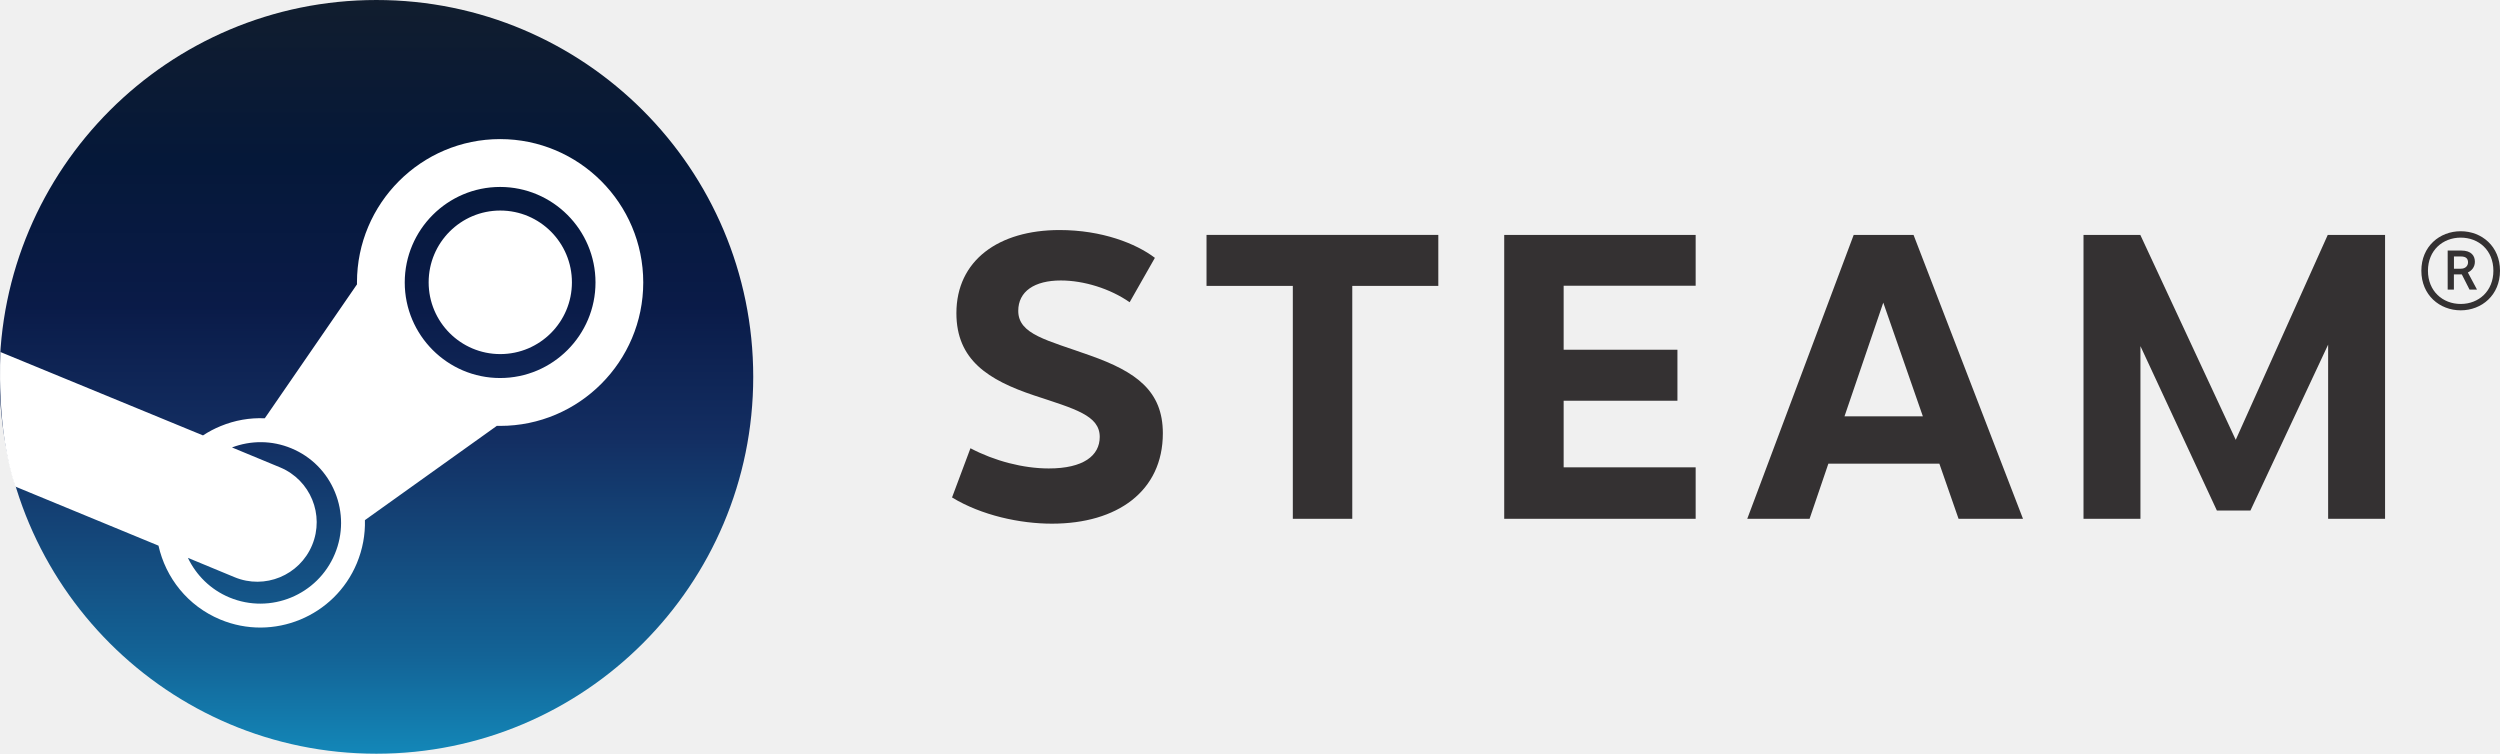
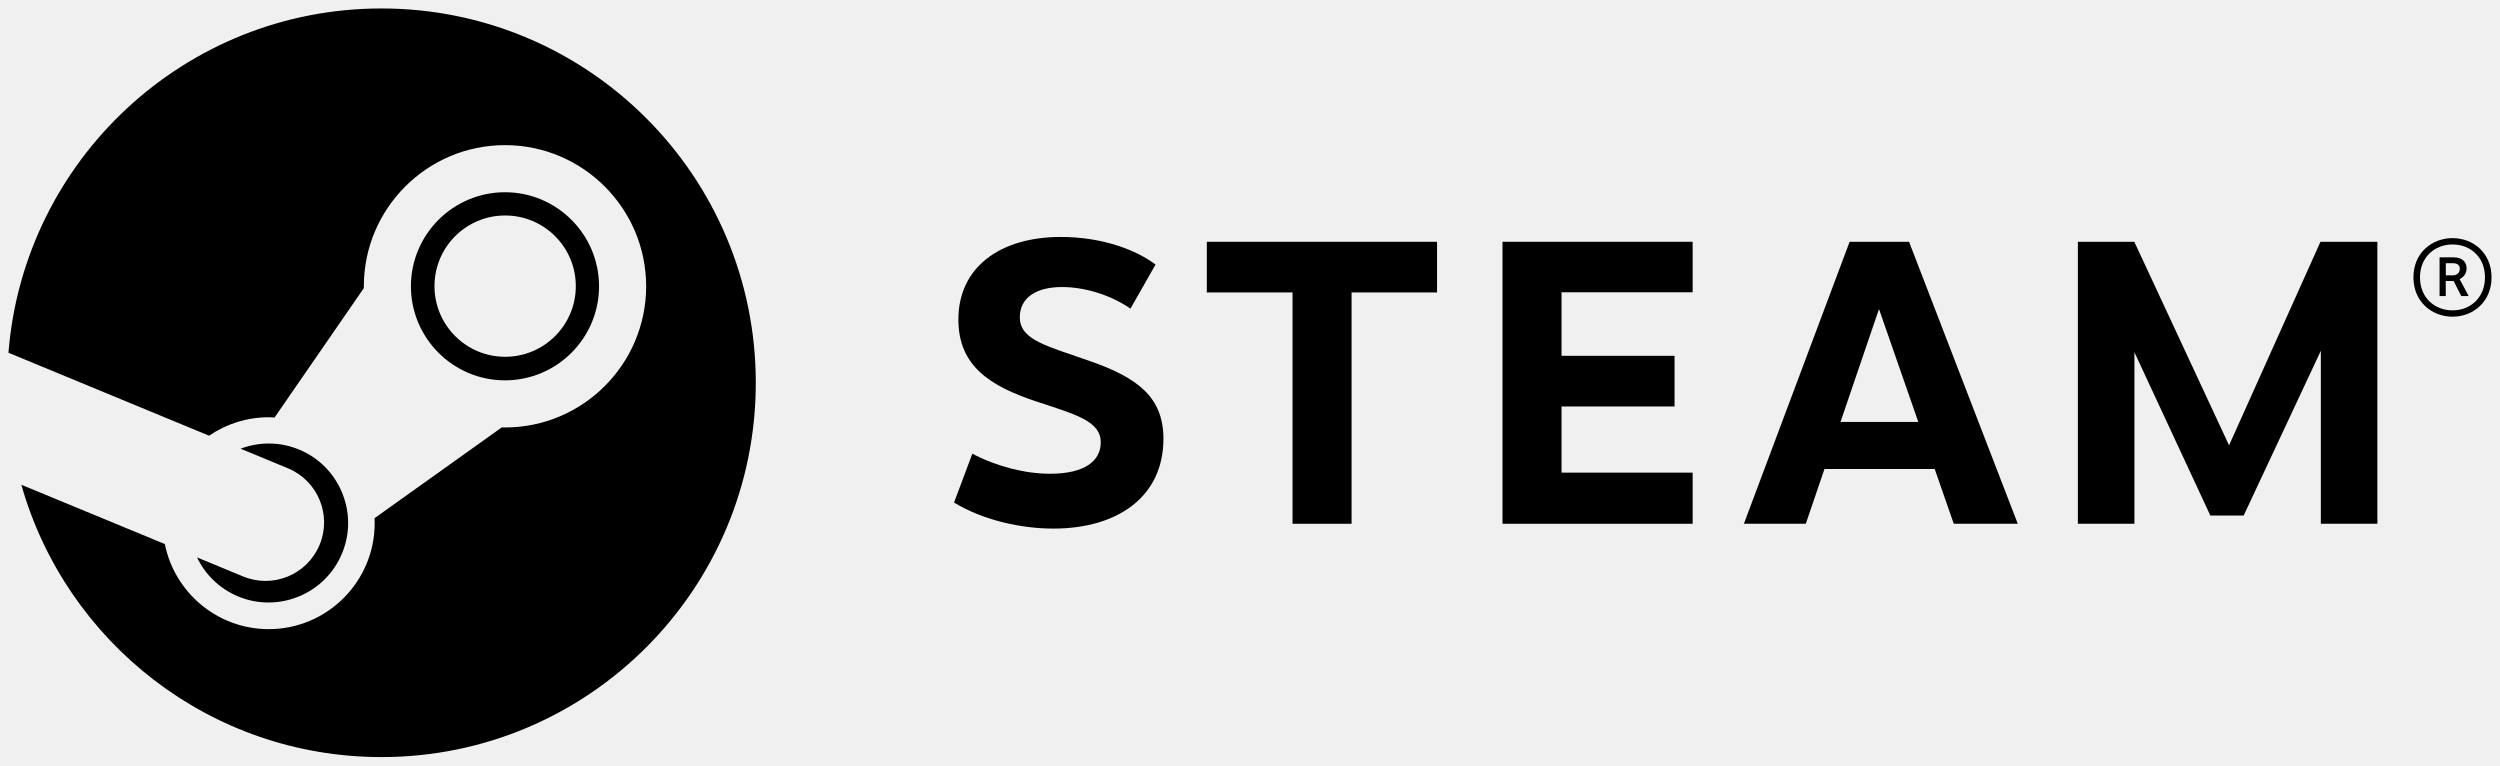
- <svg xmlns="http://www.w3.org/2000/svg" xmlns:xlink="http://www.w3.org/1999/xlink" width="468.052mm" height="141.111mm" viewBox="0 0 468.052 141.111" version="1.1" id="svg1" xml:space="preserve">
-   <defs id="defs1">
-     <linearGradient gradientUnits="userSpaceOnUse" y1="0" gradientTransform="matrix(0.6053001,0,0,0.6059541,-0.09071156,0)" y2="232.875" x1="116.689" x2="116.689" id="a">
-       <stop offset="0" stop-color="#111D2E" id="stop1" />
-       <stop offset=".212" stop-color="#051839" id="stop2" />
-       <stop offset=".407" stop-color="#0A1B48" id="stop3" />
-       <stop offset=".581" stop-color="#132E62" id="stop4" />
-       <stop offset=".738" stop-color="#144B7E" id="stop5" />
-       <stop offset=".873" stop-color="#136497" id="stop6" />
-       <stop offset="1" stop-color="#1387B8" id="stop7" />
-     </linearGradient>
-     <linearGradient xlink:href="#a" id="linearGradient27" x1="39.334" y1="-202.935" x2="39.334" y2="-61.825" gradientUnits="userSpaceOnUse" gradientTransform="translate(31.13184,202.9365)" />
-   </defs>
-   <g id="g25">
-     <path d="m 216.219,48.275 -4.727,8.31 c -3.641,-2.544 -8.576,-4.075 -12.884,-4.075 -4.924,0 -7.97,2.038 -7.97,5.689 0,4.436 5.412,5.468 13.455,8.354 8.646,3.058 13.616,6.651 13.616,14.57 0,10.835 -8.52,16.919 -20.766,16.919 -5.968,0 -13.168,-1.541 -18.702,-4.908 l 3.448,-9.213 c 4.496,2.375 9.874,3.783 14.669,3.783 6.463,0 9.535,-2.385 9.535,-5.909 0,-4.034 -4.684,-5.246 -12.246,-7.75 -8.618,-2.877 -14.589,-6.653 -14.589,-15.417 0,-9.884 7.916,-15.56 19.305,-15.56 7.938,0 14.318,2.515 17.857,5.206" id="path4" style="fill:#343132;fill-opacity:1;stroke-width:1.595" />
-     <path d="m 242.043,97.131 v -43.605 h -16.157 v -9.547 h 43.397 v 9.547 h -16.109 v 43.605 z" id="path5" style="fill:#343132;fill-opacity:1;stroke-width:1.595" />
-     <path d="m 314.05,65.475 v 9.547 H 292.748 v 12.474 h 24.715 v 9.635 H 281.62 V 43.979 h 35.843 v 9.519 H 292.748 v 11.976 z" id="path6" style="fill:#343132;fill-opacity:1;stroke-width:1.595" />
-     <path d="m 342.308,86.812 -3.518,10.321 h -11.669 l 19.929,-53.152 h 11.205 l 20.492,53.15 h -12.063 l -3.595,-10.321 h -20.781 z m 10.281,-30.153 -7.259,21.282 H 359.998 Z" id="path7-7" style="fill:#343132;fill-opacity:1;stroke-width:1.595" />
-     <path d="M 415.046,95.583 400.736,64.802 V 97.131 H 390.077 V 43.979 h 10.635 L 418.576,82.348 435.805,43.979 h 10.728 V 97.131 H 435.875 V 64.524 l -14.546,31.059 z" id="path8-6" style="fill:#343132;fill-opacity:1;stroke-width:1.595" />
-     <path d="m 468.052,50.685 c 0,4.568 -3.423,7.415 -7.351,7.415 -3.943,0 -7.373,-2.847 -7.373,-7.415 0,-4.566 3.431,-7.394 7.373,-7.394 3.93,0 7.351,2.828 7.351,7.394 m -13.489,0 c 0,3.822 2.753,6.222 6.137,6.222 3.372,0 6.113,-2.4 6.113,-6.222 0,-3.833 -2.742,-6.196 -6.113,-6.196 -3.375,0 -6.137,2.392 -6.137,6.196 m 6.239,-3.778 c 1.906,0 2.547,1.008 2.547,2.097 0,0.998 -0.592,1.668 -1.313,2.01 l 1.708,3.201 h -1.399 l -1.44,-2.837 h -1.485 v 2.837 h -1.164 V 46.906 Z m -1.37,3.401 h 1.298 c 0.841,0 1.337,-0.528 1.337,-1.191 0,-0.67 -0.356,-1.101 -1.34,-1.101 h -1.297 v 2.292 z" id="path9" style="fill:#343132;fill-opacity:1;stroke-width:1.595" />
-   </g>
-   <g id="g26">
-     <circle style="display:inline;fill:url(#linearGradient27);stroke:none;stroke-width:1.323;stroke-linecap:square;stroke-linejoin:round;stroke-miterlimit:5;stroke-opacity:1;paint-order:fill markers stroke" id="path26" cx="70.466" cy="70.556" r="70.555" />
-     <path d="m 66.831,52.885 c 0,0.119 0,0.237 0.006,0.349 l -17.265,25.08 c -2.797,-0.127 -5.603,0.363 -8.264,1.46 a 19.197,19.197 0 0 0 -3.304,1.744 L 0.092,65.91 c 0,0 -0.877,14.432 2.779,25.188 l 26.801,11.059 c 1.346,6.014 5.471,11.289 11.558,13.826 9.958,4.161 21.44,-0.581 25.583,-10.544 1.078,-2.604 1.581,-5.336 1.508,-8.061 l 24.704,-17.654 c 0.2,0.006 0.406,0.012 0.606,0.012 14.783,0 26.799,-12.052 26.799,-26.852 0,-14.802 -12.016,-26.843 -26.799,-26.843 -14.777,0 -26.799,12.041 -26.799,26.843 z m -4.142,50.823 c -3.206,7.698 -12.052,11.349 -19.741,8.146 -3.547,-1.478 -6.225,-4.185 -7.77,-7.413 l 8.724,3.616 c 5.67,2.362 12.176,-0.327 14.533,-5.996 2.364,-5.675 -0.318,-12.191 -5.985,-14.553 l -9.018,-3.737 c 3.479,-1.32 7.435,-1.369 11.131,0.17 3.726,1.55 6.618,4.47 8.15,8.2 1.532,3.731 1.526,7.849 -0.024,11.567 M 93.63,70.774 c -9.841,0 -17.854,-8.025 -17.854,-17.889 0,-9.857 8.012,-17.884 17.854,-17.884 9.847,0 17.86,8.027 17.86,17.884 0,9.864 -8.012,17.889 -17.86,17.889 M 80.252,52.857 c 0,-7.421 6.008,-13.439 13.409,-13.439 7.407,0 13.415,6.019 13.415,13.439 0,7.421 -6.008,13.435 -13.415,13.435 -7.401,0 -13.409,-6.013 -13.409,-13.435 z" fill="#ffffff" id="path8" style="display:inline;stroke-width:0.606" />
-   </g>
+ <svg xmlns="http://www.w3.org/2000/svg" viewBox="0 0 295.457 90.473" width="295.457" height="90.473">
+   <path d="m45.084 1c-23.238 0-42.275 17.918-44.084 40.689l23.71 9.803c2.009-1.374 4.436-2.179 7.047-2.179.234 0 .467.01.698.021l10.544-15.283c0-.073 0-.144 0-.216 0-9.199 7.483-16.683 16.683-16.683 9.199 0 16.682 7.484 16.682 16.683s-7.483 16.684-16.682 16.684c-.127 0-.253 0-.379-.01l-15.038 10.73c.01.195.015.394.015.592 0 6.906-5.617 12.522-12.522 12.522-6.061 0-11.129-4.326-12.277-10.055l-16.957-7.006c5.25 18.568 22.309 32.181 42.56 32.181 24.432 0 44.237-19.806 44.237-44.235 0-24.433-19.806-44.238-44.237-44.238" />
+   <path d="m28.721 68.122-5.434-2.245c.963 2.005 2.629 3.684 4.841 4.606 4.782 1.992 10.295-.277 12.288-5.063.965-2.314.971-4.869.014-7.189-.955-2.321-2.757-4.131-5.074-5.097-2.299-.957-4.762-.922-6.926-.105l5.613 2.321c3.527 1.47 5.195 5.52 3.725 9.047-1.467 3.528-5.52 5.196-9.047 3.725" />
+   <path d="m70.796 33.835c0-6.129-4.986-11.116-11.116-11.116-6.129 0-11.116 4.987-11.116 11.116 0 6.13 4.987 11.115 11.116 11.115 6.13 0 11.116-4.986 11.116-11.115m-19.448-.019c0-4.612 3.739-8.35 8.351-8.35s8.351 3.738 8.351 8.35-3.739 8.35-8.351 8.35-8.351-3.739-8.351-8.35" />
+   <path d="m136.564 31.267-2.964 5.21c-2.283-1.595-5.377-2.555-8.078-2.555-3.087 0-4.997 1.278-4.997 3.567 0 2.781 3.393 3.428 8.436 5.238 5.421 1.917 8.537 4.17 8.537 9.135 0 6.793-5.342 10.608-13.02 10.608-3.742 0-8.256-.966-11.726-3.077l2.162-5.776c2.819 1.489 6.191 2.372 9.197 2.372 4.052 0 5.978-1.495 5.978-3.705 0-2.529-2.937-3.289-7.678-4.859-5.403-1.804-9.147-4.171-9.147-9.666 0-6.197 4.963-9.756 12.104-9.756 4.977 0 8.977 1.577 11.196 3.264" />
+   <path d="m152.755 61.899v-27.339h-10.13v-5.986h27.209v5.986h-10.1v27.339z" />
+   <path d="m197.902 42.051v5.986h-13.356v7.821h15.496v6.041h-22.473v-33.325h22.473v5.968h-15.496v7.509z" />
+   <path d="m215.619 55.429-2.206 6.471h-7.316l12.495-33.325h7.025l12.848 33.324h-7.563l-2.254-6.471h-13.029zm6.446-18.905-4.551 13.343h9.196z" />
+   <path d="m261.224 60.928-8.972-19.299v20.27h-6.683v-33.325h6.668l11.2 24.056 10.802-24.056h6.726v33.325h-6.682v-20.444l-9.12 19.473z" />
+   <path d="m294.457 32.778c0 2.864-2.146 4.649-4.609 4.649-2.472 0-4.623-1.785-4.623-4.649 0-2.863 2.151-4.636 4.623-4.636 2.464 0 4.609 1.773 4.609 4.636m-8.457 0c0 2.396 1.726 3.901 3.848 3.901 2.114 0 3.833-1.505 3.833-3.901 0-2.403-1.719-3.885-3.833-3.885-2.116 0-3.848 1.5-3.848 3.885m3.912-2.369c1.195 0 1.597.632 1.597 1.315 0 .626-.371 1.046-.823 1.26l1.071 2.007h-.877l-.903-1.779h-.931v1.779h-.73v-4.582zm-.859 2.132h.814c.527 0 .838-.331.838-.747 0-.42-.223-.69-.84-.69h-.813v1.437z" />
</svg>
